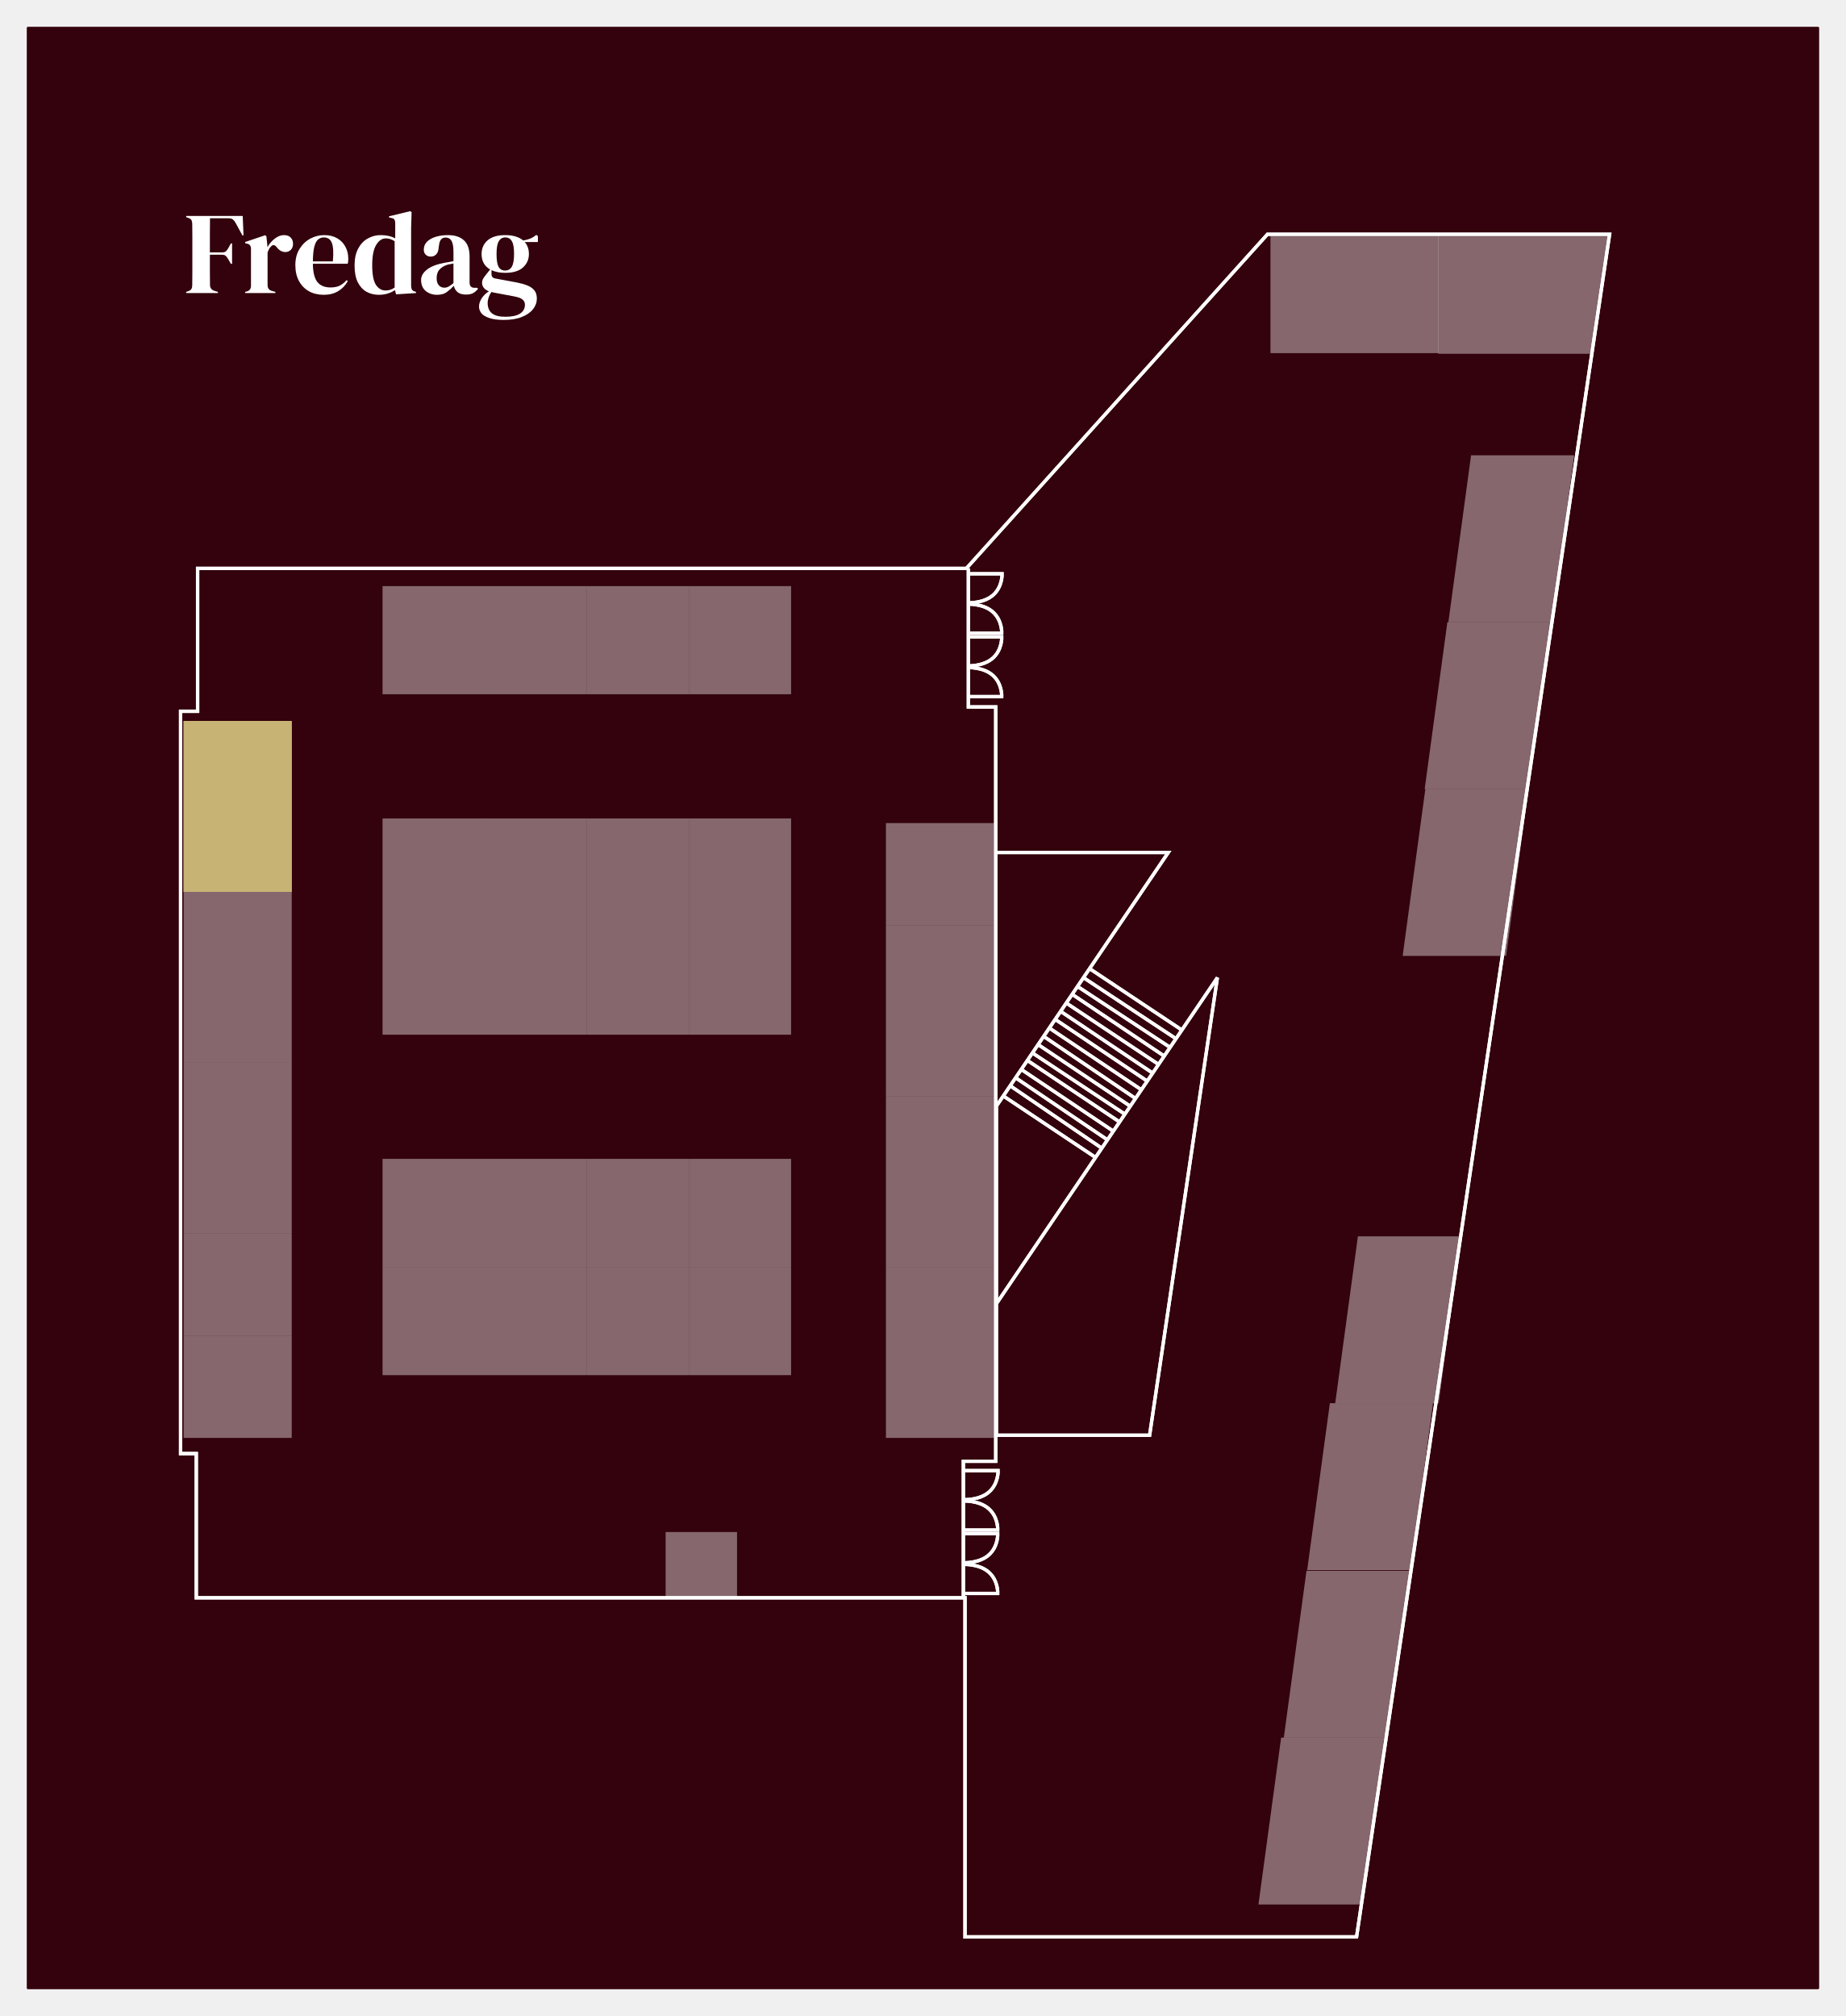
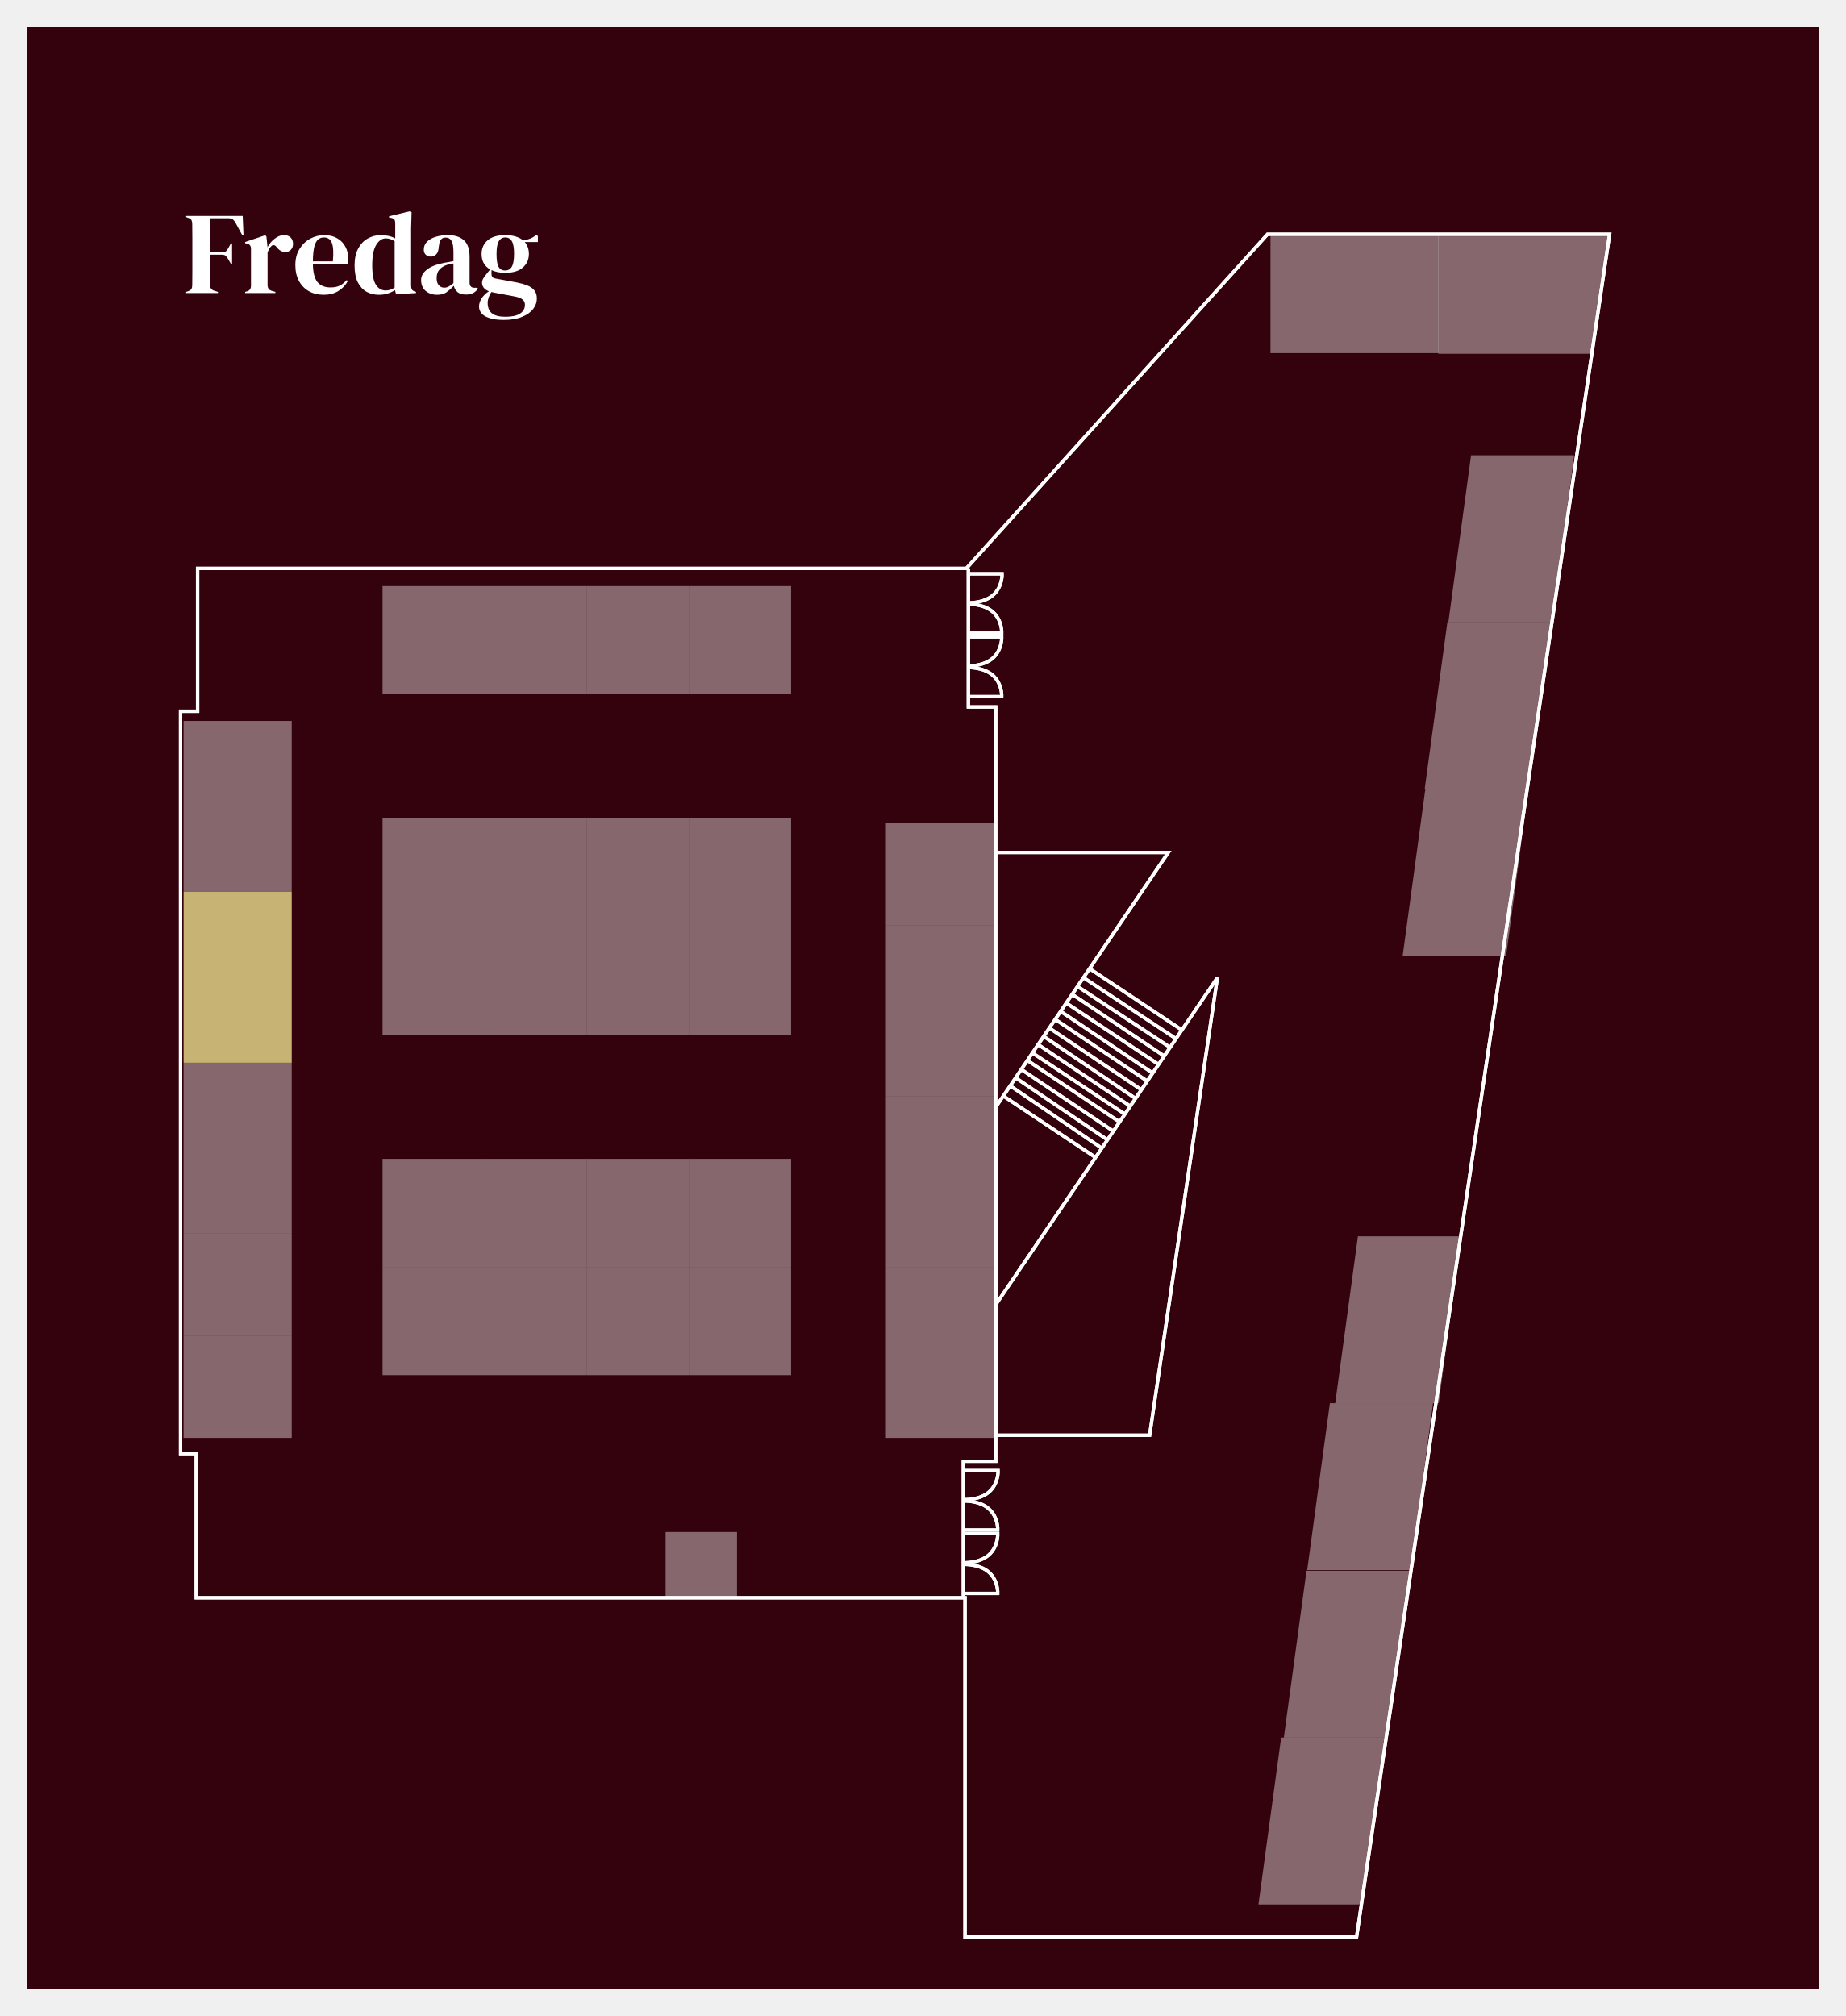
<svg xmlns="http://www.w3.org/2000/svg" width="100%" height="100%" viewBox="0 0 2765 3020" fill="none">
  <path d="M40 42C40 40.895 40.895 40 42 40H2723C2724.1 40 2725 40.895 2725 42V2978C2725 2979.1 2724.1 2980 2723 2980H42C40.895 2980 40 2979.1 40 2978V42Z" fill="#33020C" />
  <path d="M1447.5 851.5H296V1065.5H270.5V2177.5H294V2393.5H1445.5V2901.5H2032L2411 351H1898.5L1447.5 851.5Z" stroke="white" stroke-width="5" />
  <path d="M1447.5 851.5H296V1065.5H270.5V2177.5H294V2393.5H1445.5V2901.5H2032L2411 351H1898.5L1447.5 851.5Z" stroke="white" stroke-width="5" />
  <rect x="573" y="878" width="153" height="162" fill="white" fill-opacity="0.4" />
  <rect x="573" y="1388" width="153" height="162" fill="white" fill-opacity="0.4" />
  <rect x="573" y="1898" width="153" height="162" fill="white" fill-opacity="0.4" />
  <rect x="726" y="1388" width="153" height="162" transform="rotate(-180 726 1388)" fill="white" fill-opacity="0.4" />
  <rect x="726" y="1898" width="153" height="162" transform="rotate(-180 726 1898)" fill="white" fill-opacity="0.4" />
  <rect x="726" y="878" width="153" height="162" fill="white" fill-opacity="0.4" />
  <rect x="726" y="1388" width="153" height="162" fill="white" fill-opacity="0.4" />
  <rect x="726" y="1898" width="153" height="162" fill="white" fill-opacity="0.4" />
  <rect x="879" y="1388" width="153" height="162" transform="rotate(-180 879 1388)" fill="white" fill-opacity="0.4" />
  <rect x="879" y="1898" width="153" height="162" transform="rotate(-180 879 1898)" fill="white" fill-opacity="0.4" />
  <rect x="879" y="878" width="153" height="162" fill="white" fill-opacity="0.4" />
  <rect x="879" y="1388" width="153" height="162" fill="white" fill-opacity="0.4" />
  <rect x="879" y="1898" width="153" height="162" fill="white" fill-opacity="0.4" />
  <rect x="1032" y="1388" width="153" height="162" transform="rotate(-180 1032 1388)" fill="white" fill-opacity="0.4" />
  <rect x="1032" y="1898" width="153" height="162" transform="rotate(-180 1032 1898)" fill="white" fill-opacity="0.4" />
  <rect x="1032" y="878" width="153" height="162" fill="white" fill-opacity="0.4" />
  <rect x="1032" y="1388" width="153" height="162" fill="white" fill-opacity="0.4" />
  <rect x="1032" y="1898" width="153" height="162" fill="white" fill-opacity="0.4" />
  <rect x="1185" y="1388" width="153" height="162" transform="rotate(-180 1185 1388)" fill="white" fill-opacity="0.4" />
  <rect x="1185" y="1898" width="153" height="162" transform="rotate(-180 1185 1898)" fill="white" fill-opacity="0.4" />
-   <rect x="275" y="1336" width="256" height="162" transform="rotate(-90 275 1336)" fill="#C7B374" />
-   <rect x="275" y="1336" width="256" height="162" transform="rotate(-90 275 1336)" fill="#C7B374" />
-   <rect x="275" y="1592" width="256" height="162" transform="rotate(-90 275 1592)" fill="white" fill-opacity="0.4" />
+   <rect x="275" y="1336" width="256" height="162" transform="rotate(-90 275 1336)" fill="white" fill-opacity="0.4" />
+   <rect x="275" y="1592" width="256" height="162" transform="rotate(-90 275 1592)" fill="#C7B374" />
  <rect x="275" y="1848" width="256" height="162" transform="rotate(-90 275 1848)" fill="white" fill-opacity="0.4" />
-   <rect x="275" y="2154" width="153" height="162" transform="rotate(-90 275 2154)" fill="#85676D" />
+   <rect x="275" y="2154" width="153" height="162" transform="rotate(-90 275 2154)" fill="white" fill-opacity="0.4" />
  <rect x="275" y="2001" width="153" height="162" transform="rotate(-90 275 2001)" fill="white" fill-opacity="0.4" />
  <rect x="1489" y="1898" width="256" height="162" transform="rotate(90 1489 1898)" fill="white" fill-opacity="0.4" />
  <rect x="1489" y="1642" width="256" height="162" transform="rotate(90 1489 1642)" fill="white" fill-opacity="0.4" />
  <rect x="1489" y="1386" width="256" height="162" transform="rotate(90 1489 1386)" fill="white" fill-opacity="0.4" />
  <rect x="1489" y="1233" width="153" height="162" transform="rotate(90 1489 1233)" fill="white" fill-opacity="0.4" />
  <path d="M2203.5 682H2358L2324.5 932H2169.5L2203.5 682Z" fill="white" fill-opacity="0.4" />
  <path d="M2168 932H2322.5L2289 1182H2134L2168 932Z" fill="white" fill-opacity="0.4" />
  <path d="M2135 1182H2289.5L2256 1432H2101L2135 1182Z" fill="white" fill-opacity="0.4" />
  <path d="M2034 1852H2188.5L2155 2102H2000L2034 1852Z" fill="white" fill-opacity="0.4" />
  <path d="M1992 2102H2146.5L2113 2352H1958L1992 2102Z" fill="white" fill-opacity="0.4" />
  <path d="M1957 2353H2111.5L2078 2603H1923L1957 2353Z" fill="white" fill-opacity="0.4" />
  <path d="M1919 2603H2073.5L2040 2853H1885L1919 2603Z" fill="white" fill-opacity="0.4" />
  <path d="M1903 529V354H2155V529H1903Z" fill="white" fill-opacity="0.4" />
  <path d="M2154.5 354H2409.5L2385.5 530H2154.5V354Z" fill="white" fill-opacity="0.4" />
  <path d="M1450.5 851.5V1059H1491.5V2189H1443V2394.5" stroke="white" stroke-width="5" />
  <path d="M1450.5 851.5V1059H1491.5V2189H1443V2394.5" stroke="white" stroke-width="5" />
  <path d="M1491.5 1277H1750L1632.09 1451M1492.5 1953V1657L1502.83 1641.75M1492.5 1953V2150H1722L1823.5 1464.5L1770.31 1543M1492.5 1953L1641 1733.84M1770.31 1543L1632.09 1451M1770.31 1543L1761.5 1556M1632.09 1451L1622.94 1464.5M1622.94 1464.5L1761.5 1556M1622.94 1464.5L1614 1477.7M1761.5 1556L1752.69 1569M1752.69 1569L1614 1477.7M1752.69 1569L1743.88 1582M1614 1477.7L1606 1489.5M1606 1489.5L1743.88 1582M1606 1489.5L1597.19 1502.5M1743.88 1582L1735.41 1594.5M1735.41 1594.5L1597.19 1502.5M1735.41 1594.5L1726.61 1607.5M1597.19 1502.5L1588.72 1515M1588.72 1515L1726.61 1607.5M1588.72 1515L1580.59 1527M1726.61 1607.5L1718.47 1619.5M1718.47 1619.5L1580.59 1527M1718.47 1619.5L1709.67 1632.5M1580.59 1527L1571.78 1540M1571.78 1540L1709.67 1632.5M1571.78 1540L1563.31 1552.5M1709.67 1632.5L1700.86 1645.5M1700.86 1645.5L1563.31 1552.5M1700.86 1645.5L1693 1657.1M1563.31 1552.5L1555 1564.77M1555 1564.77L1693 1657.1M1555 1564.77L1546.5 1577.31M1693 1657.1L1684.93 1669M1684.93 1669L1546.5 1577.31M1684.93 1669L1677 1680.71M1546.5 1577.31L1538.92 1588.5M1538.92 1588.5L1677 1680.71M1538.92 1588.5L1529.77 1602M1677 1680.71L1667.66 1694.5M1667.66 1694.5L1529.77 1602M1667.66 1694.5L1658.85 1707.5M1529.77 1602L1521.3 1614.5M1521.3 1614.5L1658.85 1707.5M1521.3 1614.5L1513.17 1626.5M1658.85 1707.5L1650.38 1720M1650.38 1720L1513.17 1626.5M1650.38 1720L1641 1733.84M1513.17 1626.5L1502.83 1641.75M1502.83 1641.75L1641 1733.84" stroke="white" stroke-width="5" />
  <path d="M1491.5 1277H1750L1632.09 1451M1492.5 1953V1657L1502.83 1641.75M1492.5 1953V2150H1722L1823.5 1464.5L1770.31 1543M1492.5 1953L1641 1733.84M1770.31 1543L1632.09 1451M1770.31 1543L1761.5 1556M1632.09 1451L1622.94 1464.5M1622.94 1464.5L1761.5 1556M1622.94 1464.5L1614 1477.7M1761.5 1556L1752.69 1569M1752.69 1569L1614 1477.7M1752.69 1569L1743.88 1582M1614 1477.7L1606 1489.5M1606 1489.5L1743.88 1582M1606 1489.5L1597.19 1502.5M1743.88 1582L1735.41 1594.5M1735.41 1594.5L1597.19 1502.5M1735.41 1594.5L1726.61 1607.5M1597.19 1502.5L1588.72 1515M1588.72 1515L1726.61 1607.5M1588.72 1515L1580.59 1527M1726.61 1607.5L1718.47 1619.5M1718.47 1619.5L1580.59 1527M1718.47 1619.5L1709.67 1632.5M1580.59 1527L1571.78 1540M1571.78 1540L1709.67 1632.5M1571.78 1540L1563.31 1552.5M1709.67 1632.5L1700.86 1645.5M1700.86 1645.5L1563.31 1552.5M1700.86 1645.5L1693 1657.1M1563.31 1552.5L1555 1564.77M1555 1564.77L1693 1657.1M1555 1564.77L1546.5 1577.31M1693 1657.1L1684.93 1669M1684.93 1669L1546.5 1577.31M1684.93 1669L1677 1680.71M1546.5 1577.31L1538.92 1588.5M1538.92 1588.5L1677 1680.71M1538.92 1588.5L1529.77 1602M1677 1680.71L1667.66 1694.5M1667.66 1694.5L1529.77 1602M1667.66 1694.5L1658.85 1707.5M1529.77 1602L1521.3 1614.5M1521.3 1614.5L1658.85 1707.5M1521.3 1614.5L1513.17 1626.5M1658.85 1707.5L1650.38 1720M1650.38 1720L1513.17 1626.5M1650.38 1720L1641 1733.84M1513.17 1626.5L1502.83 1641.75M1502.83 1641.75L1641 1733.84" stroke="white" stroke-width="5" />
  <path d="M1449.5 859.5H1501C1501 859.5 1502 878.726 1487.5 891.5C1473 904.274 1449.5 903 1449.5 903" stroke="white" stroke-width="5" />
  <path d="M1449 954H1500.5C1500.5 954 1501.5 973.226 1487 986C1472.5 998.774 1449 997.5 1449 997.5" stroke="white" stroke-width="5" />
  <path d="M1449 948.535H1500.5C1500.5 948.535 1501.5 929.309 1487 916.535C1472.5 903.761 1449 905.035 1449 905.035" stroke="white" stroke-width="5" />
  <path d="M1449 1043.54H1500.5C1500.5 1043.54 1501.5 1024.31 1487 1011.54C1472.5 998.761 1449 1000.04 1449 1000.04" stroke="white" stroke-width="5" />
  <path d="M1449.5 859.5H1501C1501 859.5 1502 878.726 1487.5 891.5C1473 904.274 1449.5 903 1449.5 903" stroke="white" stroke-width="5" />
  <path d="M1449 954H1500.5C1500.5 954 1501.5 973.226 1487 986C1472.5 998.774 1449 997.5 1449 997.5" stroke="white" stroke-width="5" />
  <path d="M1449 948.535H1500.5C1500.5 948.535 1501.5 929.309 1487 916.535C1472.5 903.761 1449 905.035 1449 905.035" stroke="white" stroke-width="5" />
  <path d="M1449 1043.54H1500.5C1500.5 1043.54 1501.5 1024.31 1487 1011.54C1472.5 998.761 1449 1000.04 1449 1000.04" stroke="white" stroke-width="5" />
  <path d="M1443.5 2203H1495C1495 2203 1496 2222.23 1481.5 2235C1467 2247.77 1443.5 2246.5 1443.5 2246.5" stroke="white" stroke-width="5" />
  <path d="M1443 2297.5H1494.5C1494.5 2297.5 1495.5 2316.73 1481 2329.5C1466.5 2342.27 1443 2341 1443 2341" stroke="white" stroke-width="5" />
  <path d="M1443 2292.04H1494.5C1494.5 2292.04 1495.5 2272.81 1481 2260.04C1466.5 2247.26 1443 2248.54 1443 2248.54" stroke="white" stroke-width="5" />
  <path d="M1443 2387.04H1494.5C1494.5 2387.04 1495.5 2367.81 1481 2355.04C1466.5 2342.26 1443 2343.54 1443 2343.54" stroke="white" stroke-width="5" />
  <path d="M1443.5 2203H1495C1495 2203 1496 2222.23 1481.5 2235C1467 2247.77 1443.5 2246.5 1443.5 2246.5" stroke="white" stroke-width="5" />
  <path d="M1443 2297.5H1494.5C1494.5 2297.5 1495.5 2316.73 1481 2329.5C1466.5 2342.27 1443 2341 1443 2341" stroke="white" stroke-width="5" />
  <path d="M1443 2292.04H1494.5C1494.5 2292.04 1495.5 2272.81 1481 2260.04C1466.5 2247.26 1443 2248.54 1443 2248.54" stroke="white" stroke-width="5" />
  <path d="M1443 2387.04H1494.5C1494.5 2387.04 1495.5 2367.81 1481 2355.04C1466.5 2342.26 1443 2343.54 1443 2343.54" stroke="white" stroke-width="5" />
  <path d="M1104 2393H997V2295H1104V2393Z" fill="white" fill-opacity="0.4" />
  <path d="M278.85 439V437.25L282 436.2C284.333 435.383 285.908 434.275 286.725 432.875C287.542 431.475 287.95 429.608 287.95 427.275C288.067 420.275 288.125 413.217 288.125 406.1C288.125 398.983 288.125 391.867 288.125 384.75V377.75C288.125 370.75 288.125 363.75 288.125 356.75C288.125 349.633 288.067 342.575 287.95 335.575C287.95 333.242 287.6 331.375 286.9 329.975C286.317 328.575 284.917 327.467 282.7 326.65L278.85 325.25V323.5H363.55L364.775 352.55H363.025L353.05 334.175C351.883 331.958 350.542 330.208 349.025 328.925C347.508 327.642 345.408 327 342.725 327H314.55C314.433 335.283 314.375 343.742 314.375 352.375C314.375 361.008 314.375 369.583 314.375 378.1H332.575C335.258 378.1 337.242 377.517 338.525 376.35C339.808 375.183 341.033 373.492 342.2 371.275L345.875 364.625H347.625V395.25H345.875L342.025 388.6C340.858 386.5 339.633 384.808 338.35 383.525C337.183 382.242 335.258 381.6 332.575 381.6H314.375C314.375 389.767 314.375 397.583 314.375 405.05C314.375 412.4 314.433 419.633 314.55 426.75C314.55 431.3 316.767 434.275 321.2 435.675L326.45 437.25V439H278.85ZM367.196 439V437.25L369.821 436.55C372.155 435.85 373.73 434.8 374.546 433.4C375.48 432 375.946 430.192 375.946 427.975V373.2C375.946 370.633 375.48 368.767 374.546 367.6C373.73 366.317 372.155 365.442 369.821 364.975L367.196 364.275V362.525L397.296 352.375L399.046 354.125L400.621 369.175V370.575C402.255 367.308 404.355 364.333 406.921 361.65C409.605 358.85 412.521 356.575 415.671 354.825C418.938 353.075 422.146 352.2 425.296 352.2C429.73 352.2 433.113 353.425 435.446 355.875C437.78 358.325 438.946 361.417 438.946 365.15C438.946 369.117 437.78 372.208 435.446 374.425C433.23 376.525 430.546 377.575 427.396 377.575C422.496 377.575 418.18 375.125 414.446 370.225L414.096 369.875C412.93 368.242 411.588 367.367 410.071 367.25C408.555 367.017 407.155 367.717 405.871 369.35C404.705 370.4 403.713 371.683 402.896 373.2C402.196 374.6 401.496 376.233 400.796 378.1V426.925C400.796 431.592 402.838 434.508 406.921 435.675L412.521 437.25V439H367.196ZM485.633 352.2C493.216 352.2 499.691 353.775 505.058 356.925C510.425 359.958 514.508 364.158 517.308 369.525C520.225 374.775 521.683 380.783 521.683 387.55C521.683 388.833 521.625 390.175 521.508 391.575C521.391 392.858 521.158 394.025 520.808 395.075H468.658C468.775 407.675 470.991 416.775 475.308 422.375C479.741 427.858 486.275 430.6 494.908 430.6C500.741 430.6 505.466 429.667 509.083 427.8C512.7 425.933 516.083 423.192 519.233 419.575L520.983 421.15C517.366 427.567 512.525 432.583 506.458 436.2C500.508 439.817 493.333 441.625 484.933 441.625C476.65 441.625 469.3 439.875 462.883 436.375C456.466 432.758 451.45 427.625 447.833 420.975C444.216 414.325 442.408 406.392 442.408 397.175C442.408 387.608 444.508 379.5 448.708 372.85C452.908 366.083 458.275 360.95 464.808 357.45C471.458 353.95 478.4 352.2 485.633 352.2ZM485.108 355.7C481.725 355.7 478.808 356.75 476.358 358.85C474.025 360.833 472.158 364.45 470.758 369.7C469.475 374.833 468.775 382.125 468.658 391.575H498.583C499.75 378.858 499.283 369.7 497.183 364.1C495.083 358.5 491.058 355.7 485.108 355.7ZM567.504 441.625C560.621 441.625 554.438 440.108 548.954 437.075C543.471 433.925 539.096 429.142 535.829 422.725C532.679 416.192 531.104 407.85 531.104 397.7C531.104 387.433 532.913 378.975 536.529 372.325C540.146 365.558 544.929 360.542 550.879 357.275C556.829 353.892 563.304 352.2 570.304 352.2C574.388 352.2 578.296 352.608 582.029 353.425C585.763 354.242 589.088 355.467 592.004 357.1V334.35C592.004 331.9 591.596 330.092 590.779 328.925C590.079 327.758 588.504 326.942 586.054 326.475L582.729 325.775V324.025L614.579 316.325L616.504 317.9L615.804 342.4V427.975C615.804 430.308 616.213 432.233 617.029 433.75C617.846 435.15 619.363 436.142 621.579 436.725L623.154 437.25V439L593.229 440.925L591.654 434.625C588.504 436.725 584.888 438.417 580.804 439.7C576.838 440.983 572.404 441.625 567.504 441.625ZM577.654 435.15C582.554 435.15 587.046 433.692 591.129 430.775V361.3C586.813 358.5 582.379 357.1 577.829 357.1C572.229 357.1 567.446 360.367 563.479 366.9C559.513 373.317 557.529 383.467 557.529 397.35C557.529 411.233 559.396 421.033 563.129 426.75C566.863 432.35 571.704 435.15 577.654 435.15ZM654.734 441.625C647.967 441.625 642.25 439.7 637.584 435.85C633.034 432 630.759 426.458 630.759 419.225C630.759 413.742 633.559 408.725 639.159 404.175C644.759 399.508 653.567 396.008 665.584 393.675C667.45 393.325 669.55 392.975 671.884 392.625C674.217 392.158 676.667 391.692 679.234 391.225V377.4C679.234 369.467 678.242 363.925 676.259 360.775C674.392 357.508 671.417 355.875 667.334 355.875C664.534 355.875 662.317 356.808 660.684 358.675C659.05 360.425 658 363.517 657.534 367.95L657.184 369.875C656.95 374.892 655.725 378.567 653.509 380.9C651.292 383.233 648.55 384.4 645.284 384.4C642.25 384.4 639.742 383.467 637.759 381.6C635.775 379.733 634.784 377.225 634.784 374.075C634.784 369.292 636.417 365.267 639.684 362C643.067 358.733 647.5 356.283 652.984 354.65C658.467 353.017 664.417 352.2 670.834 352.2C681.217 352.2 689.209 354.767 694.809 359.9C700.525 364.917 703.384 373.142 703.384 384.575V423.25C703.384 428.5 705.834 431.125 710.734 431.125H714.584L716.159 432.525C713.942 435.325 711.492 437.483 708.809 439C706.242 440.517 702.567 441.275 697.784 441.275C692.65 441.275 688.567 440.108 685.534 437.775C682.617 435.325 680.692 432.117 679.759 428.15C676.259 431.883 672.642 435.092 668.909 437.775C665.292 440.342 660.567 441.625 654.734 441.625ZM665.409 430.95C667.742 430.95 669.9 430.425 671.884 429.375C673.984 428.208 676.434 426.458 679.234 424.125V394.725C678.067 394.958 676.9 395.192 675.734 395.425C674.567 395.658 673.225 395.892 671.709 396.125C666.342 397.525 662.025 399.917 658.759 403.3C655.609 406.567 654.034 411 654.034 416.6C654.034 421.383 655.142 425 657.359 427.45C659.575 429.783 662.259 430.95 665.409 430.95ZM756.713 408.725C748.663 408.725 741.838 407.383 736.238 404.7V410.65C736.238 414.267 738.047 416.425 741.663 417.125L774.563 423.25C780.047 424.3 785.005 425.7 789.438 427.45C793.872 429.083 797.43 431.475 800.113 434.625C802.797 437.658 804.138 441.858 804.138 447.225C804.138 452.942 802.272 458.192 798.538 462.975C794.805 467.875 789.263 471.783 781.913 474.7C774.68 477.733 765.638 479.25 754.788 479.25C745.455 479.25 738.047 478.258 732.563 476.275C727.08 474.408 723.172 471.958 720.838 468.925C718.622 465.892 717.513 462.683 717.513 459.3C717.513 455.1 718.913 450.842 721.713 446.525C724.63 442.325 728.188 438.942 732.388 436.375C728.772 434.975 726.147 433.167 724.513 430.95C722.88 428.733 722.063 426.342 722.063 423.775C722.063 421.442 722.647 419.283 723.813 417.3C725.097 415.2 726.613 413.1 728.363 411L734.138 403.65C725.622 398.75 721.363 391.05 721.363 380.55C721.363 372.15 724.338 365.325 730.288 360.075C736.355 354.825 745.222 352.2 756.888 352.2C762.838 352.2 768.03 352.9 772.463 354.3C777.013 355.7 780.747 357.683 783.663 360.25C787.397 359.667 790.897 358.733 794.163 357.45C797.547 356.05 800.58 354.183 803.263 351.85L805.713 353.6V362.525H785.938C790.138 367.192 792.238 373.2 792.238 380.55C792.238 388.717 789.205 395.483 783.138 400.85C777.188 406.1 768.38 408.725 756.713 408.725ZM756.538 405.225C761.205 405.225 764.588 403.3 766.688 399.45C768.905 395.6 770.013 389.183 770.013 380.2C770.013 371.217 768.905 364.917 766.688 361.3C764.588 357.567 761.322 355.7 756.888 355.7C752.572 355.7 749.305 357.625 747.088 361.475C744.872 365.208 743.763 371.567 743.763 380.55C743.763 389.533 744.755 395.892 746.738 399.625C748.838 403.358 752.105 405.225 756.538 405.225ZM730.463 453.7C730.463 460.583 732.563 465.775 736.763 469.275C741.08 472.775 747.847 474.525 757.063 474.525C766.747 474.525 774.038 472.95 778.938 469.8C783.838 466.65 786.288 462.217 786.288 456.5C786.288 453.233 785.063 450.608 782.613 448.625C780.28 446.642 776.255 445.125 770.538 444.075L738.863 438.125C737.93 437.892 736.997 437.658 736.063 437.425C734.43 439.758 733.088 442.383 732.038 445.3C730.988 448.333 730.463 451.133 730.463 453.7Z" fill="white" />
  <path d="M42 41H2723V39H42V41ZM2724 42V2978H2726V42H2724ZM2723 2979H42V2981H2723V2979ZM41 2978V42H39V2978H41ZM42 2979C41.448 2979 41 2978.55 41 2978H39C39 2979.66 40.343 2981 42 2981V2979ZM2724 2978C2724 2978.55 2723.55 2979 2723 2979V2981C2724.66 2981 2726 2979.66 2726 2978H2724ZM2723 41C2723.55 41 2724 41.448 2724 42H2726C2726 40.343 2724.66 39 2723 39V41ZM42 39C40.343 39 39 40.343 39 42H41C41 41.448 41.448 41 42 41V39Z" fill="white" fill-opacity="0.1" />
</svg>
